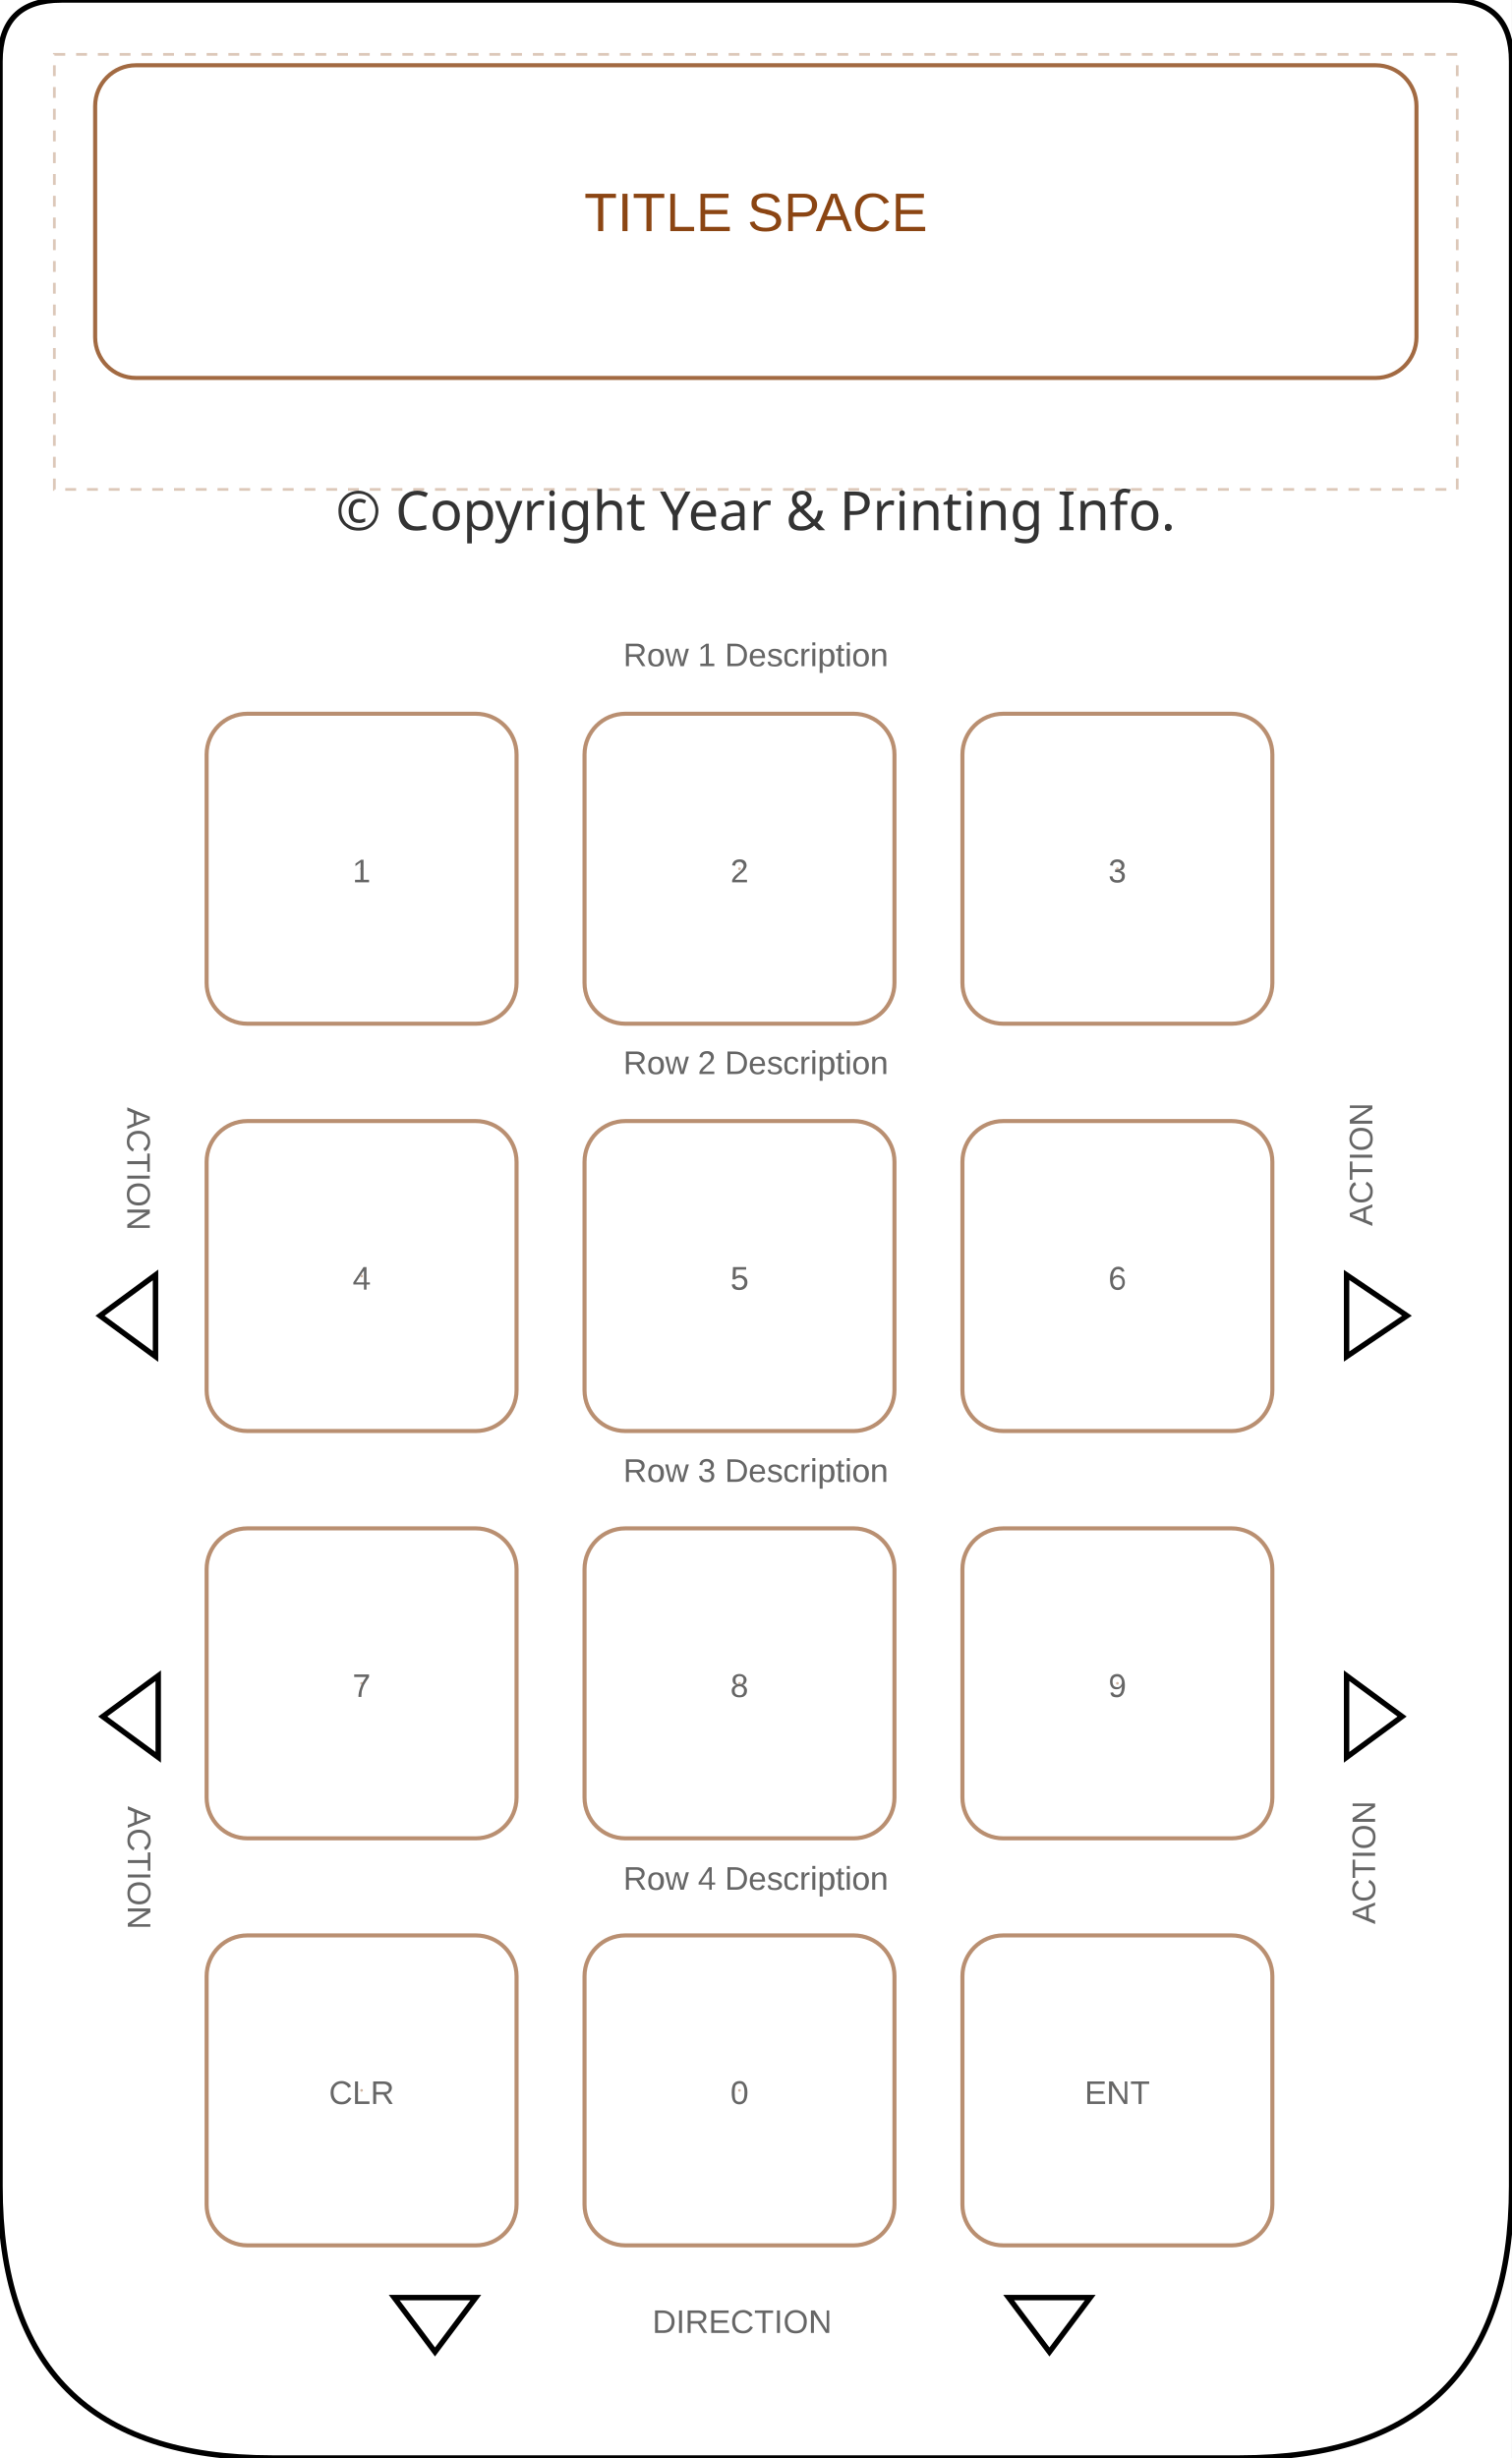
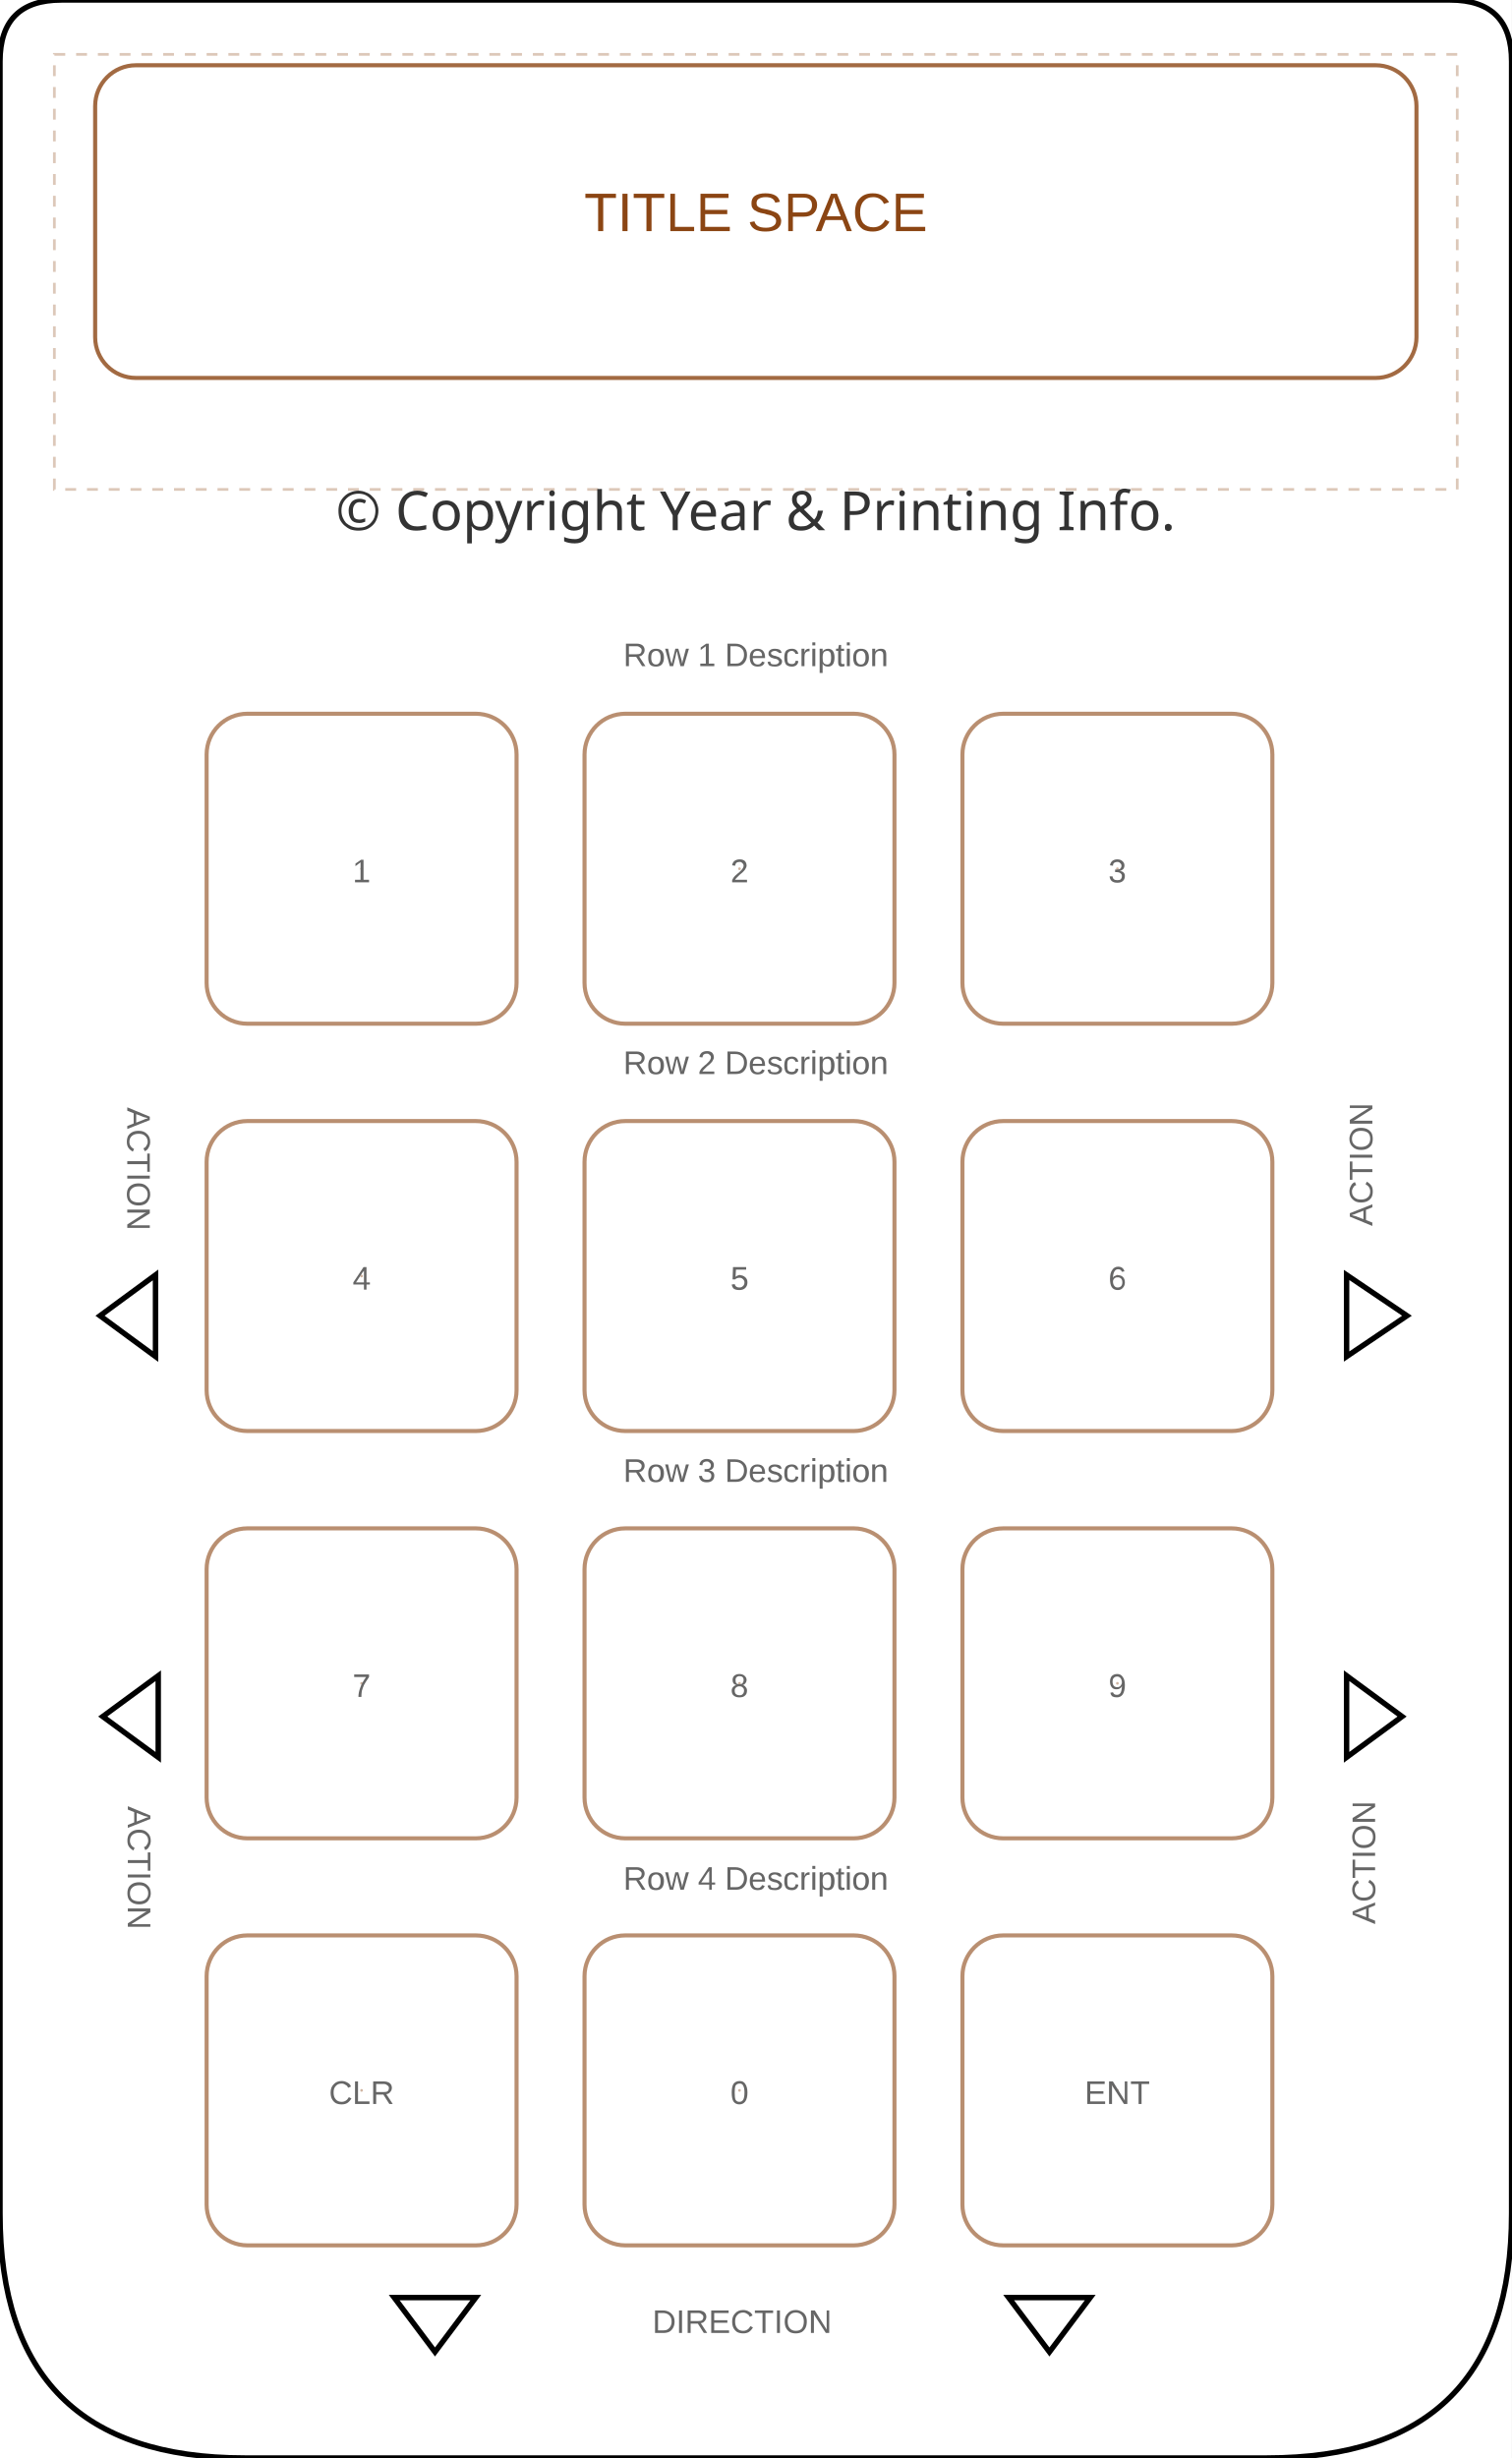
<svg xmlns="http://www.w3.org/2000/svg" width="55.6mm" height="90.4mm" viewBox="0 0 55.6 90.4">
  <defs>
    <style>
      .outline { fill: none; stroke: #000000; stroke-width: 0.2; }
      .guide { fill: none; stroke: #8B4513; stroke-width: 0.1; stroke-dasharray: 0.3,0.3; opacity: 0.5; }
      .button { fill: none; stroke: #8B4513; stroke-width: 0.15; opacity: 0.6; }
      .button_center { fill: #8B4513; opacity: 0.4; }
      .label { font-family: Arial, sans-serif; font-size: 2px; fill: #8B4513; }
      .label_small { font-family: Arial, sans-serif; font-size: 1.2px; fill: #666666; }
      .zone { fill: none; stroke: #8B4513; stroke-width: 0.1; stroke-dasharray: 0.4,0.4; opacity: 0.3; }
      .copyright { font-family: Arial Black, sans-serif; font-size: 2px; fill: #333333; }
    </style>
  </defs>
  <rect id="overlay-background" x="0" y="0" width="55.6" height="90.4" fill="#FFFFFF" />
-   <path id="outer_boundary" d="M 2.26 0            L 53.34 0            Q 55.6 0 55.6 2.26            L 55.6 80.4            Q 55.6 90.4 45.6 90.4            L 10.0 90.4            Q 0 90.4 0 80.4            L 0 2.26            Q 0 0 2.26 0 Z" class="outline" />
+   <path id="outer_boundary" d="M 2.26 0            L 53.34 0            Q 55.6 0 55.6 2.26            L 55.6 81.4            Q 55.6 90.4 46.6 90.4            L 9.0 90.4            Q 0 90.4 0 81.4            L 0 2.26            Q 0 0 2.26 0 Z" class="outline" />
  <rect id="title_bar_zone" x="2" y="2" width="51.6" height="16" class="zone" />
  <rect id="title-background" x="3.5" y="2.4" width="48.6" height="11.5" rx="1.5" ry="1.5" fill="none" opacity="1.0" />
  <rect id="title-border" x="3.5" y="2.4" width="48.6" height="11.5" rx="1.5" ry="1.5" fill="none" stroke="#8B4513" stroke-width="0.15" opacity="0.8" />
  <text id="title-text" x="27.8" y="8.5" text-anchor="middle" class="label">TITLE SPACE</text>
  <text id="copyright-text" x="27.8" y="19.5" text-anchor="middle" class="copyright">© Copyright Year &amp; Printing Info.</text>
  <g id="row_descriptions">
    <text id="row-desc-1" x="27.8" y="24.5" text-anchor="middle" class="label_small">Row 1 Description</text>
    <text id="row-desc-2" x="27.8" y="39.5" text-anchor="middle" class="label_small">Row 2 Description</text>
    <text id="row-desc-3" x="27.8" y="54.5" text-anchor="middle" class="label_small">Row 3 Description</text>
    <text id="row-desc-4" x="27.8" y="69.5" text-anchor="middle" class="label_small">Row 4 Description</text>
  </g>
  <g id="keypad_buttons">
    <circle cx="13.30" cy="31.95" r="0.05" class="button_center" />
    <rect x="7.60" y="26.25" width="11.4" height="11.4" rx="1.5" ry="1.5" class="button" />
    <text id="btn-1" x="13.30" y="32.45" text-anchor="middle" class="label_small">1</text>
    <circle cx="27.20" cy="31.95" r="0.05" class="button_center" />
    <rect x="21.50" y="26.25" width="11.4" height="11.4" rx="1.5" ry="1.5" class="button" />
    <text id="btn-2" x="27.20" y="32.45" text-anchor="middle" class="label_small">2</text>
    <circle cx="41.10" cy="31.95" r="0.05" class="button_center" />
    <rect x="35.40" y="26.25" width="11.4" height="11.4" rx="1.5" ry="1.5" class="button" />
    <text id="btn-3" x="41.10" y="32.45" text-anchor="middle" class="label_small">3</text>
    <circle cx="13.30" cy="46.93" r="0.05" class="button_center" />
    <rect x="7.60" y="41.23" width="11.4" height="11.4" rx="1.5" ry="1.5" class="button" />
    <text id="btn-4" x="13.30" y="47.43" text-anchor="middle" class="label_small">4</text>
    <circle cx="27.20" cy="46.93" r="0.05" class="button_center" />
    <rect x="21.50" y="41.23" width="11.4" height="11.4" rx="1.5" ry="1.5" class="button" />
    <text id="btn-5" x="27.20" y="47.43" text-anchor="middle" class="label_small">5</text>
    <circle cx="41.10" cy="46.93" r="0.05" class="button_center" />
    <rect x="35.40" y="41.23" width="11.4" height="11.4" rx="1.5" ry="1.5" class="button" />
    <text id="btn-6" x="41.10" y="47.43" text-anchor="middle" class="label_small">6</text>
    <circle cx="13.30" cy="61.91" r="0.05" class="button_center" />
    <rect x="7.60" y="56.21" width="11.4" height="11.4" rx="1.5" ry="1.5" class="button" />
    <text id="btn-7" x="13.30" y="62.41" text-anchor="middle" class="label_small">7</text>
    <circle cx="27.20" cy="61.91" r="0.05" class="button_center" />
    <rect x="21.50" y="56.21" width="11.4" height="11.4" rx="1.5" ry="1.5" class="button" />
    <text id="btn-8" x="27.20" y="62.41" text-anchor="middle" class="label_small">8</text>
    <circle cx="41.10" cy="61.91" r="0.05" class="button_center" />
    <rect x="35.40" y="56.21" width="11.4" height="11.4" rx="1.5" ry="1.5" class="button" />
    <text id="btn-9" x="41.10" y="62.41" text-anchor="middle" class="label_small">9</text>
    <circle cx="13.30" cy="76.88" r="0.05" class="button_center" />
    <rect x="7.60" y="71.18" width="11.4" height="11.4" rx="1.5" ry="1.5" class="button" />
    <text id="btn-clear" x="13.30" y="77.38" text-anchor="middle" class="label_small">CLR</text>
    <circle cx="27.20" cy="76.88" r="0.05" class="button_center" />
    <rect x="21.50" y="71.18" width="11.4" height="11.4" rx="1.5" ry="1.5" class="button" />
    <text id="btn-0" x="27.20" y="77.38" text-anchor="middle" class="label_small">0</text>
    <circle cx="41.10" cy="76.88" r="0.05" class="button_center" />
    <rect x="35.40" y="71.18" width="11.4" height="11.4" rx="1.5" ry="1.5" class="button" />
    <text id="btn-enter" x="41.10" y="77.38" text-anchor="middle" class="label_small">ENT</text>
  </g>
  <g id="grid_info" display="none">
    <text x="27.8" y="1.5" text-anchor="middle" class="label_small">
      Expanded Layout: 11.4mm buttons | Spacing: 16.8mm (H) × 15mm (V) | Starts at 24.8mm from top
    </text>
  </g>
  <g id="left_action_buttons">
    <g id="top-left-action">
      <polygon id="top-left-arrow" points="5.72,46.89 3.68,48.39 5.72,49.89" fill="none" stroke="#000000" stroke-width="0.2" opacity="1" />
      <text id="top-left-label" x="2.82" y="45.06" text-anchor="end" transform="rotate(90, 3.65, 46.09)" class="label_small">ACTION</text>
    </g>
    <g id="bottom-left-action">
      <polygon id="bottom-left-arrow" points="5.82,61.63 3.78,63.13 5.82,64.63" fill="none" stroke="#000000" stroke-width="0.2" opacity="1" />
      <text id="bottom-left-label" x="4.4" y="65.33" text-anchor="start" transform="rotate(90, 4.0, 66.03)" class="label_small">ACTION</text>
    </g>
    <text id="action-desc-left" x="2.0" y="55.0" text-anchor="middle" transform="rotate(90, 2.0, 55.0)" class="label_small" />
  </g>
  <g id="right_action_buttons">
    <g id="top-right-action">
      <polygon id="top-right-arrow" points="49.53,46.89 51.75,48.39 49.53,49.89" fill="none" stroke="#000000" stroke-width="0.2" opacity="1" />
      <text id="top-right-label" x="47.78" y="45.19" text-anchor="start" transform="rotate(-90, 49.08, 43.79)" class="label_small">ACTION</text>
    </g>
    <g id="bottom-right-action">
      <polygon id="bottom-right-arrow" points="49.53,61.63 51.57,63.13 49.53,64.63" fill="none" stroke="#000000" stroke-width="0.2" opacity="1" />
      <text id="bottom-right-label" x="50.28" y="66.13" text-anchor="end" transform="rotate(-90, 50.48, 66.03)" class="label_small">ACTION</text>
    </g>
    <text id="action-desc-right" x="53.6" y="55.0" text-anchor="middle" transform="rotate(-90, 53.6, 55.0)" class="label_small" />
  </g>
  <g id="bottom_arrows">
    <polygon id="disc-left-arrow" points="16,86.5 17.5,84.5 14.5,84.5" fill="none" stroke="#000000" stroke-width="0.2" opacity="1" />
    <text id="bottom-text" x="27.3" y="85.8" text-anchor="middle" class="label_small">DIRECTION</text>
    <polygon id="disc-right-arrow" points="38.6,86.5 40.1,84.5 37.1,84.5" fill="none" stroke="#000000" stroke-width="0.2" opacity="1" />
  </g>
</svg>
